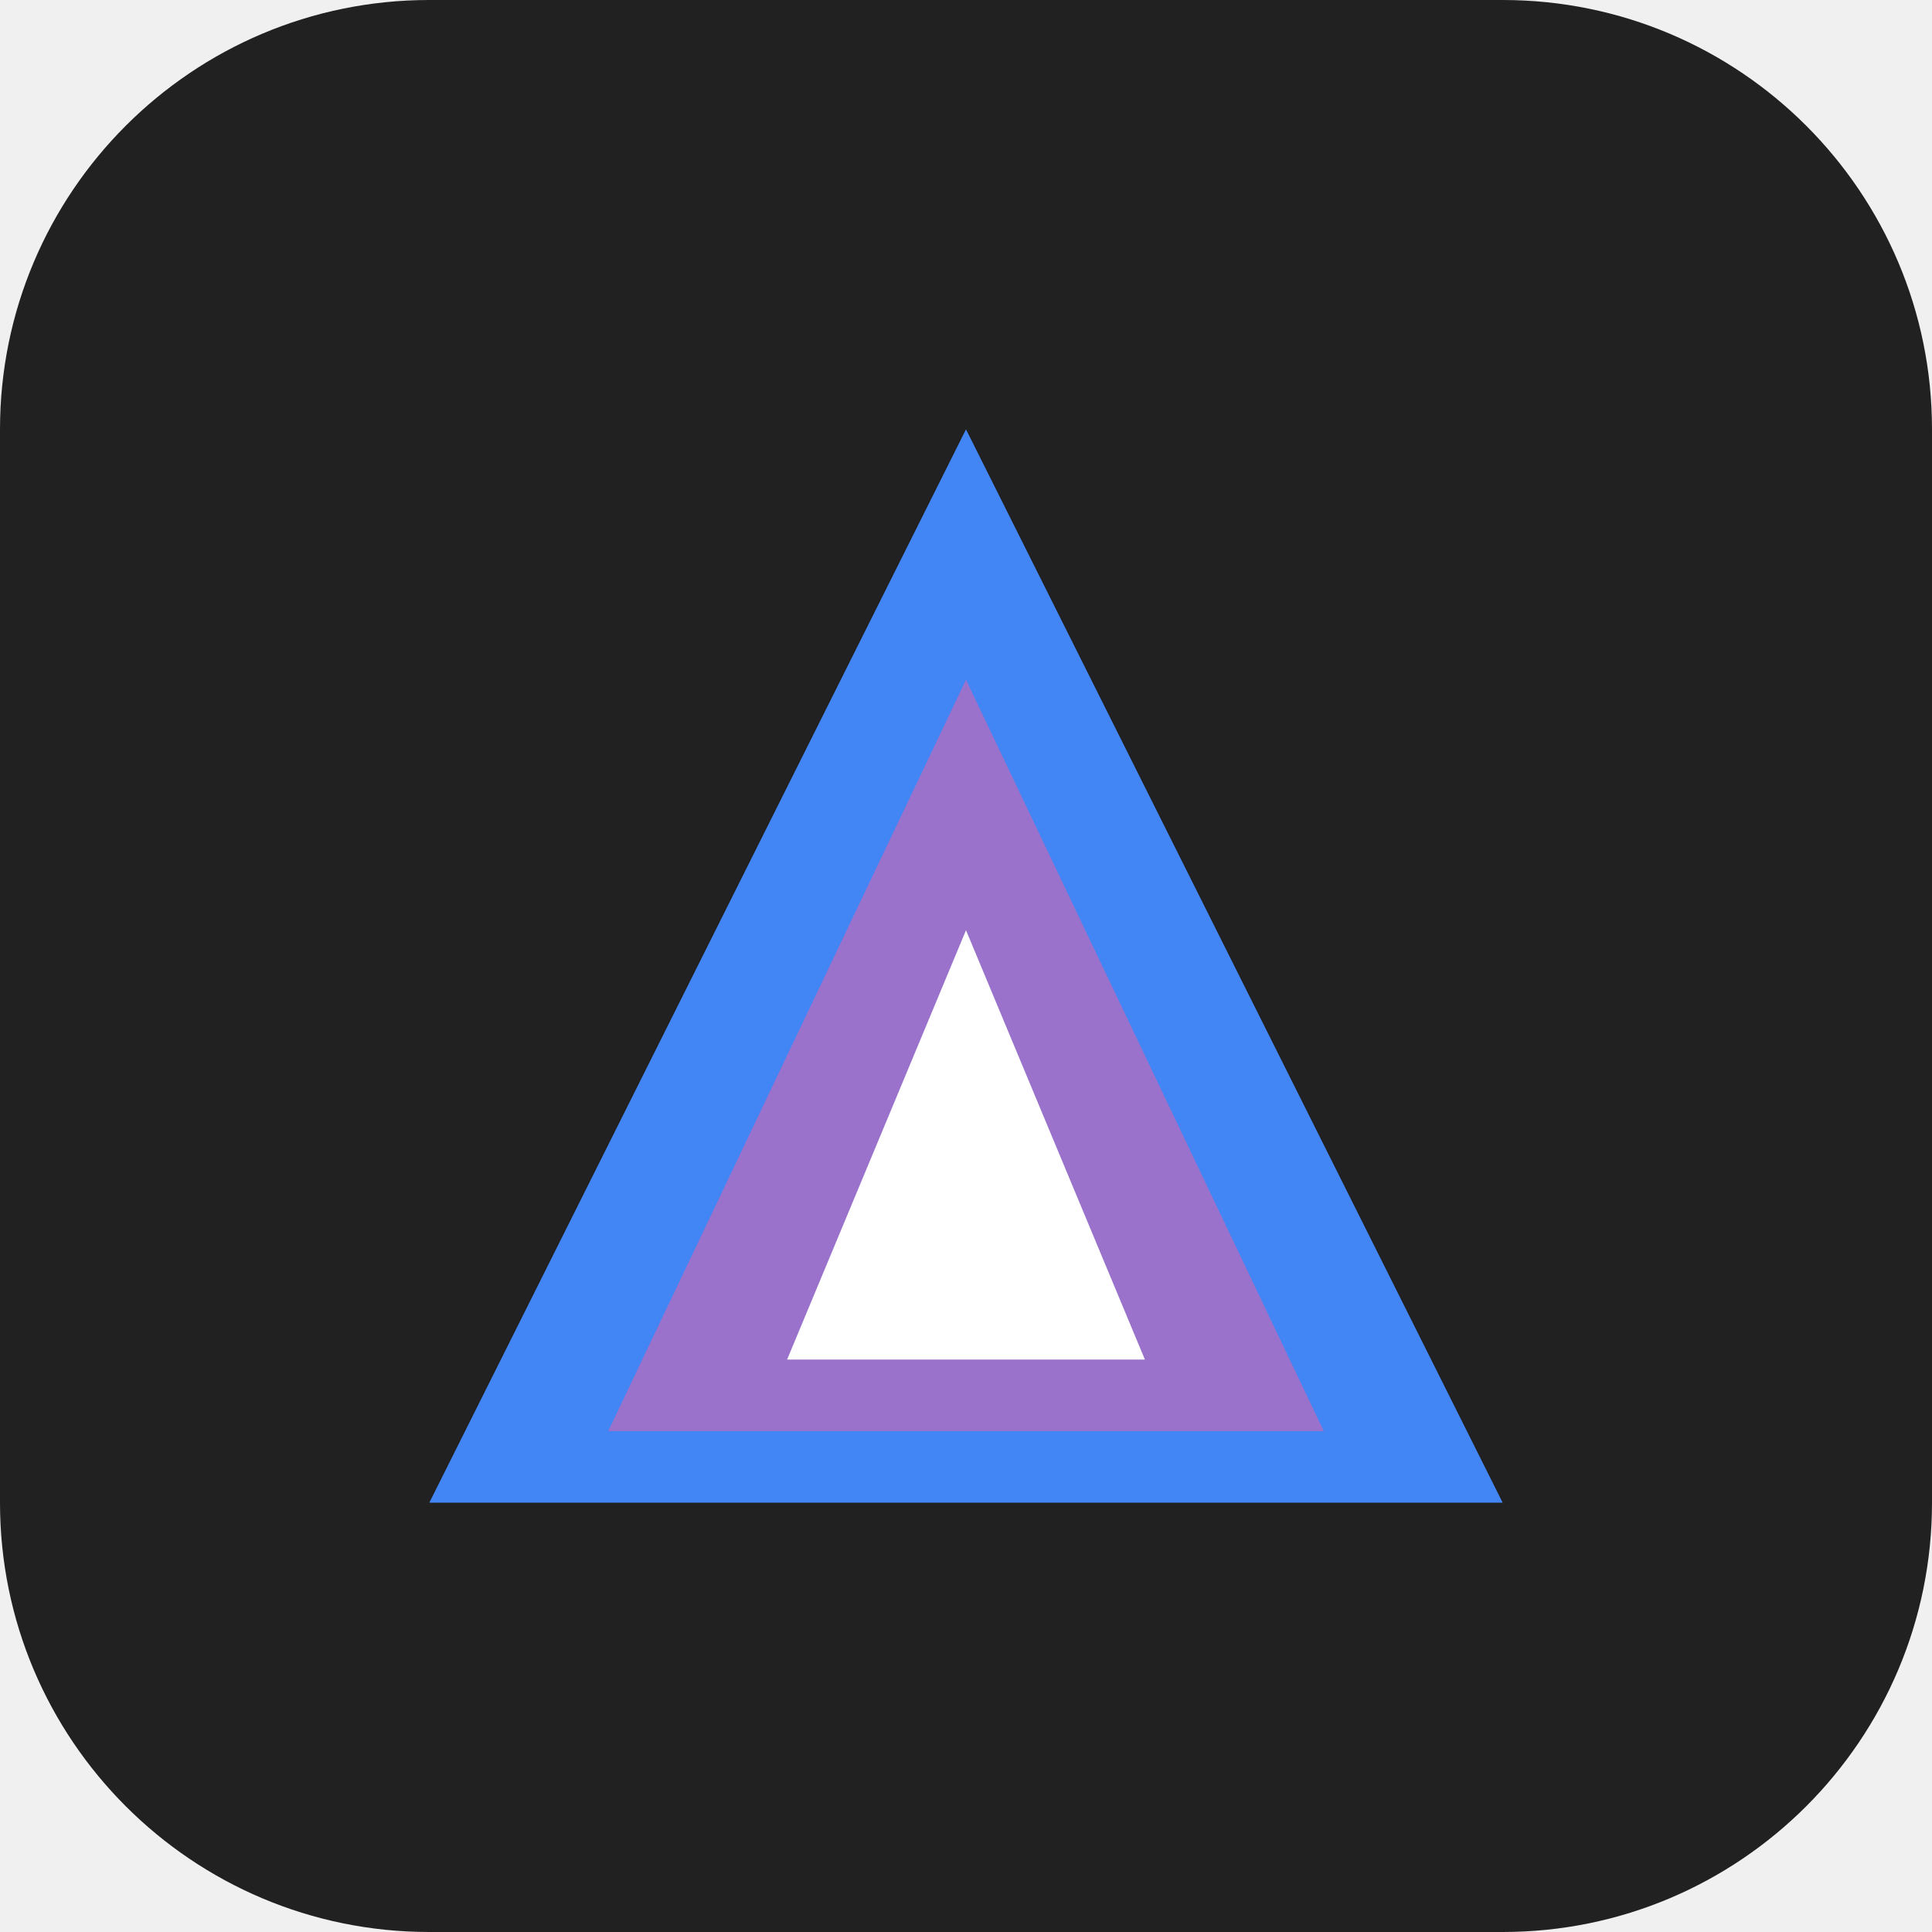
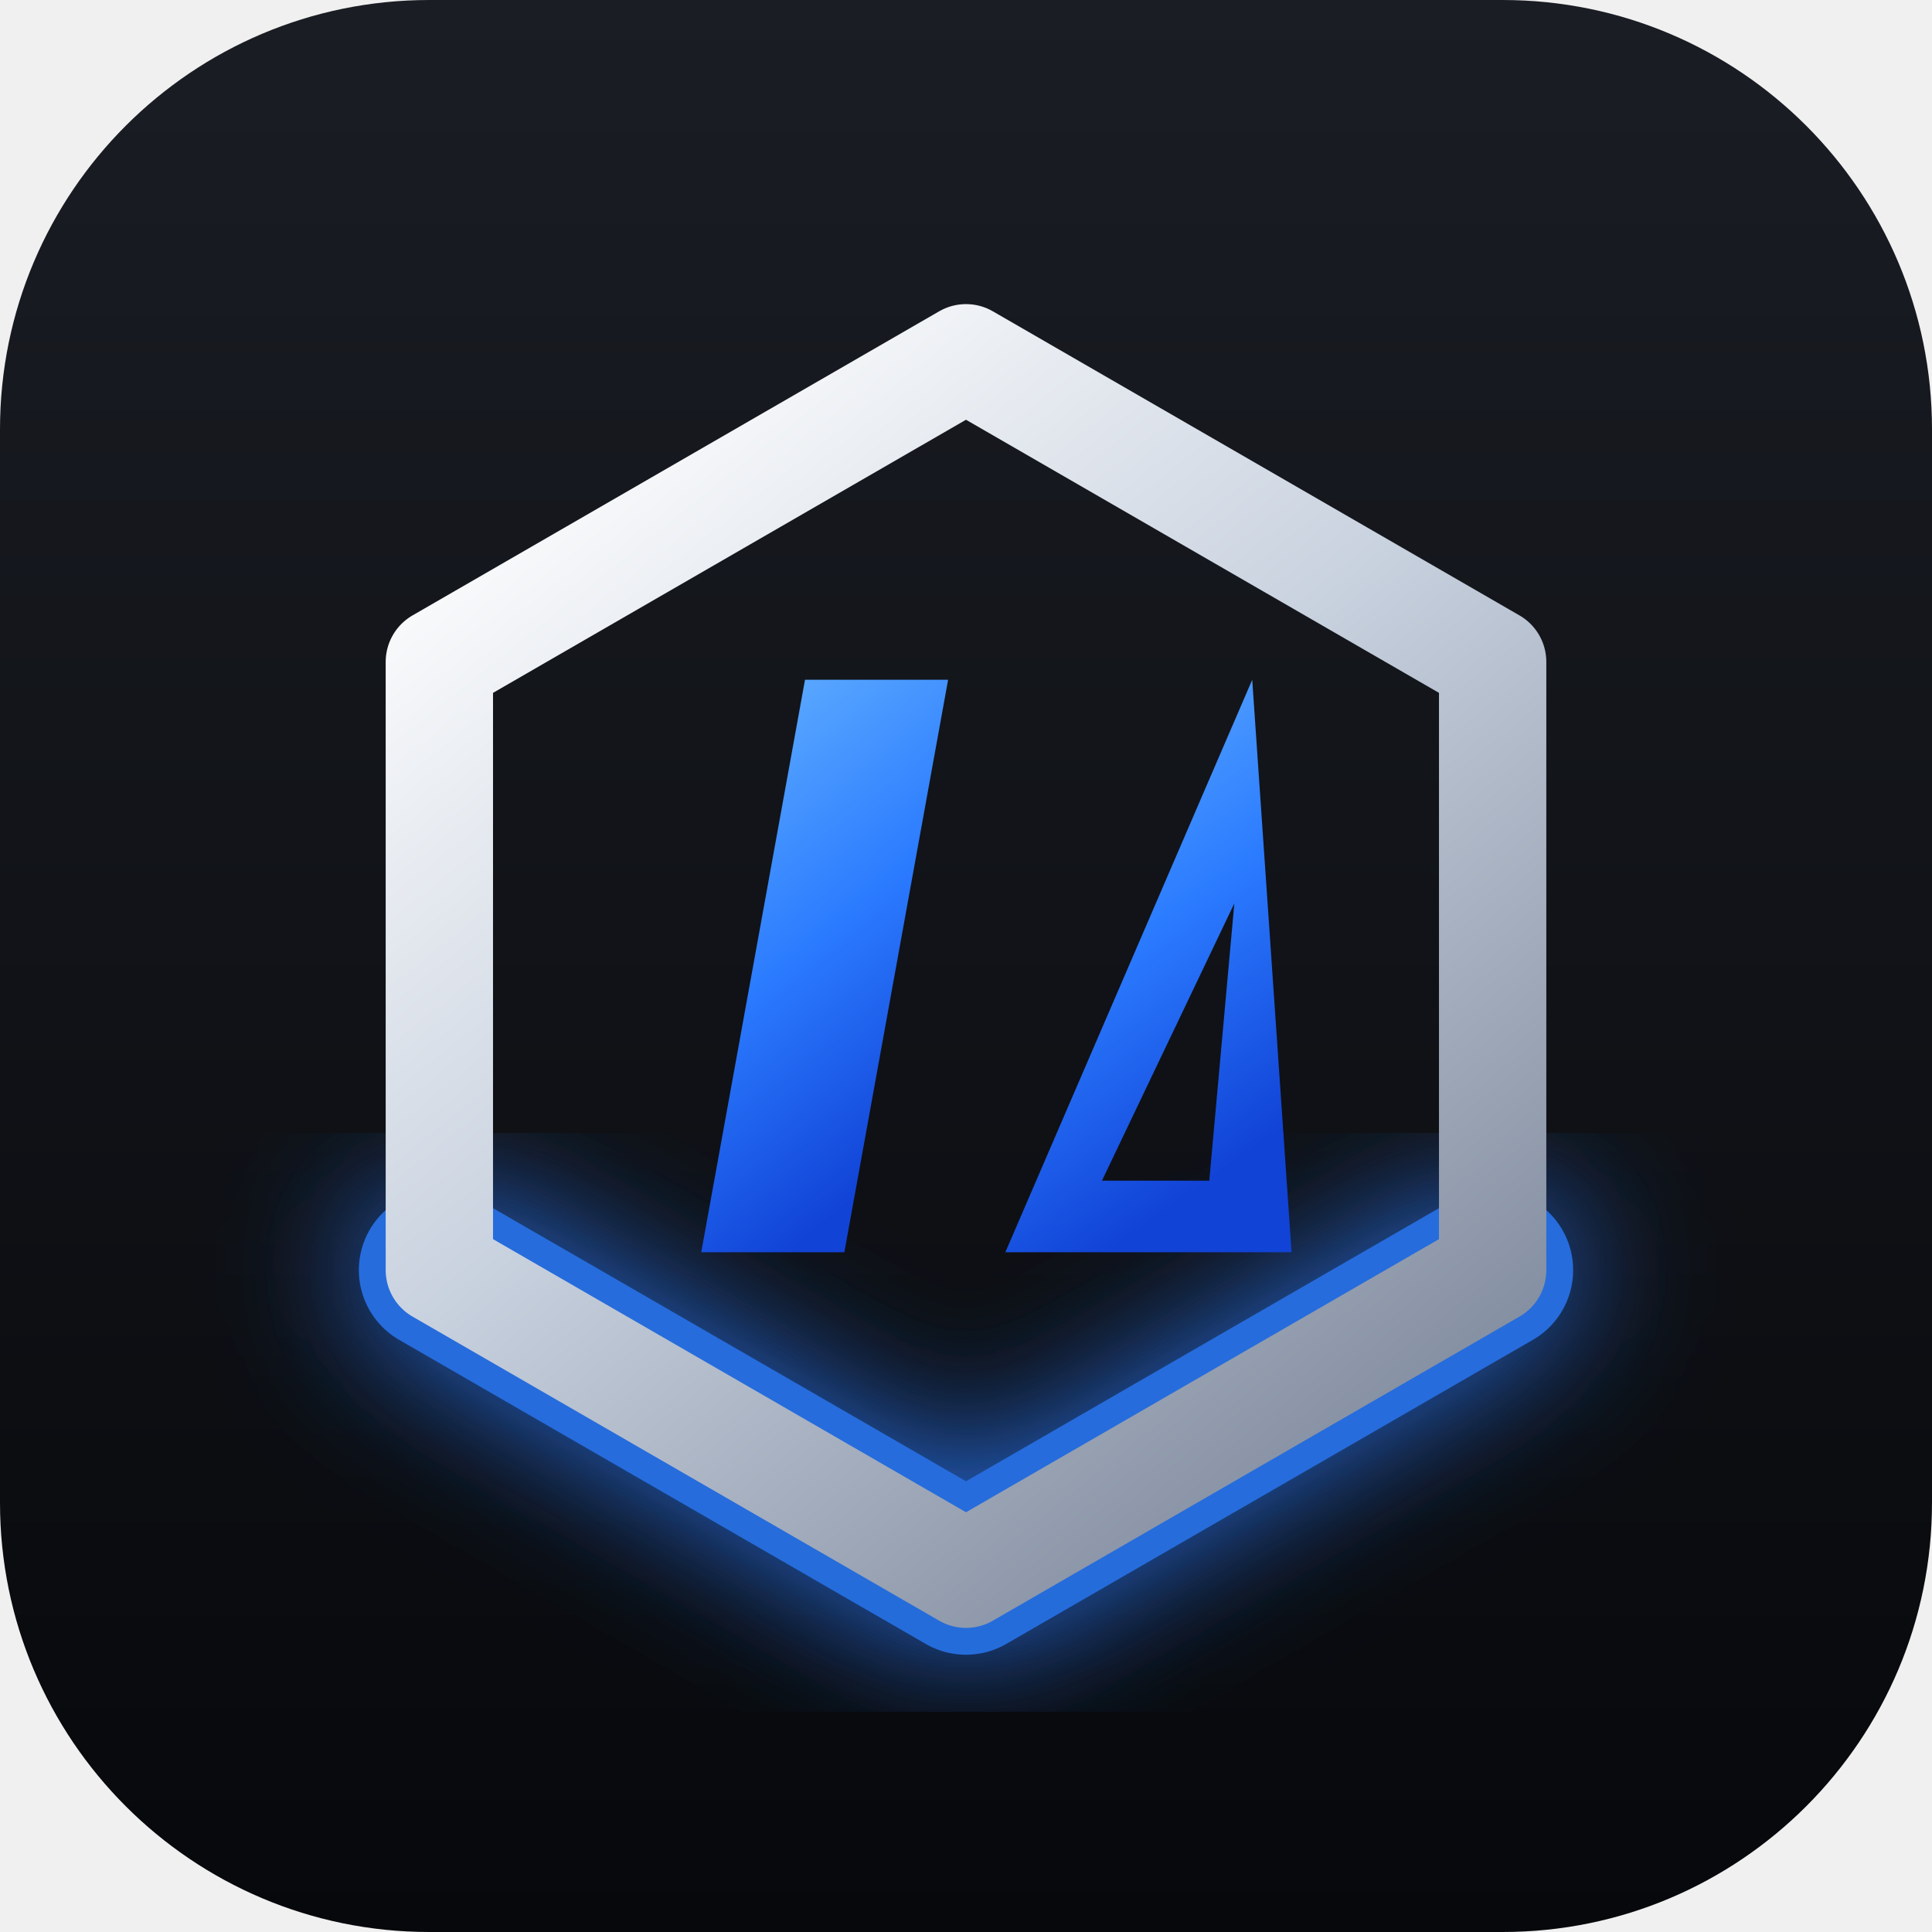
- <svg xmlns="http://www.w3.org/2000/svg" viewBox="0 0 108 108">
-   <rect width="108" height="108" rx="24" fill="#212121" />
-   <path d="M54 24 L84 84 L24 84 Z" fill="#4285F4" />
-   <path d="M54 38 L74 80 L34 80 Z" fill="#9B72CB" />
-   <path d="M54 52 L64 76 L44 76 Z" fill="#ffffff" />
+ <svg xmlns="http://www.w3.org/2000/svg" viewBox="0 0 108 108" width="108" height="108" role="img" aria-label="Core IA">
+   <defs>
+     <linearGradient id="bg" x1="0" y1="0" x2="0" y2="1">
+       <stop offset="0" stop-color="#1a1d24" />
+       <stop offset="1" stop-color="#07080b" />
+     </linearGradient>
+     <linearGradient id="hex" x1="0.15" y1="0" x2="0.85" y2="1">
+       <stop offset="0" stop-color="#ffffff" />
+       <stop offset="0.45" stop-color="#c9d2df" />
+       <stop offset="1" stop-color="#7d889b" />
+     </linearGradient>
+     <linearGradient id="ia" x1="0" y1="0" x2="0.35" y2="1">
+       <stop offset="0" stop-color="#66b4ff" />
+       <stop offset="0.55" stop-color="#2b7bff" />
+       <stop offset="1" stop-color="#1143d6" />
+     </linearGradient>
+     <filter id="glow" x="-45%" y="-45%" width="190%" height="190%">
+       <feGaussianBlur stdDeviation="4" result="blur" />
+       <feMerge>
+         <feMergeNode in="blur" />
+         <feMergeNode in="SourceGraphic" />
+       </feMerge>
+     </filter>
+   </defs>
+   <rect width="108" height="108" rx="24" fill="url(#bg)" />
+   <g filter="url(#glow)" opacity="0.85">
+     <path d="M24.56 71 L54 88 L83.44 71" fill="none" stroke="#2b7bff" stroke-width="9" stroke-linecap="round" stroke-linejoin="round" />
+   </g>
+   <path d="M54 20 L83.44 37 L83.44 71 L54 88 L24.56 71 L24.56 37 Z" fill="none" stroke="url(#hex)" stroke-width="6" stroke-linejoin="round" />
+   <path d="M45 38 L53 38 L47.2 70 L39.2 70 Z" fill="url(#ia)" />
+   <path d="M70 38 L72.2 70 L56.2 70 Z M69 50.5 L67.6 66 L61.6 66 Z" fill="url(#ia)" fill-rule="evenodd" />
</svg>
